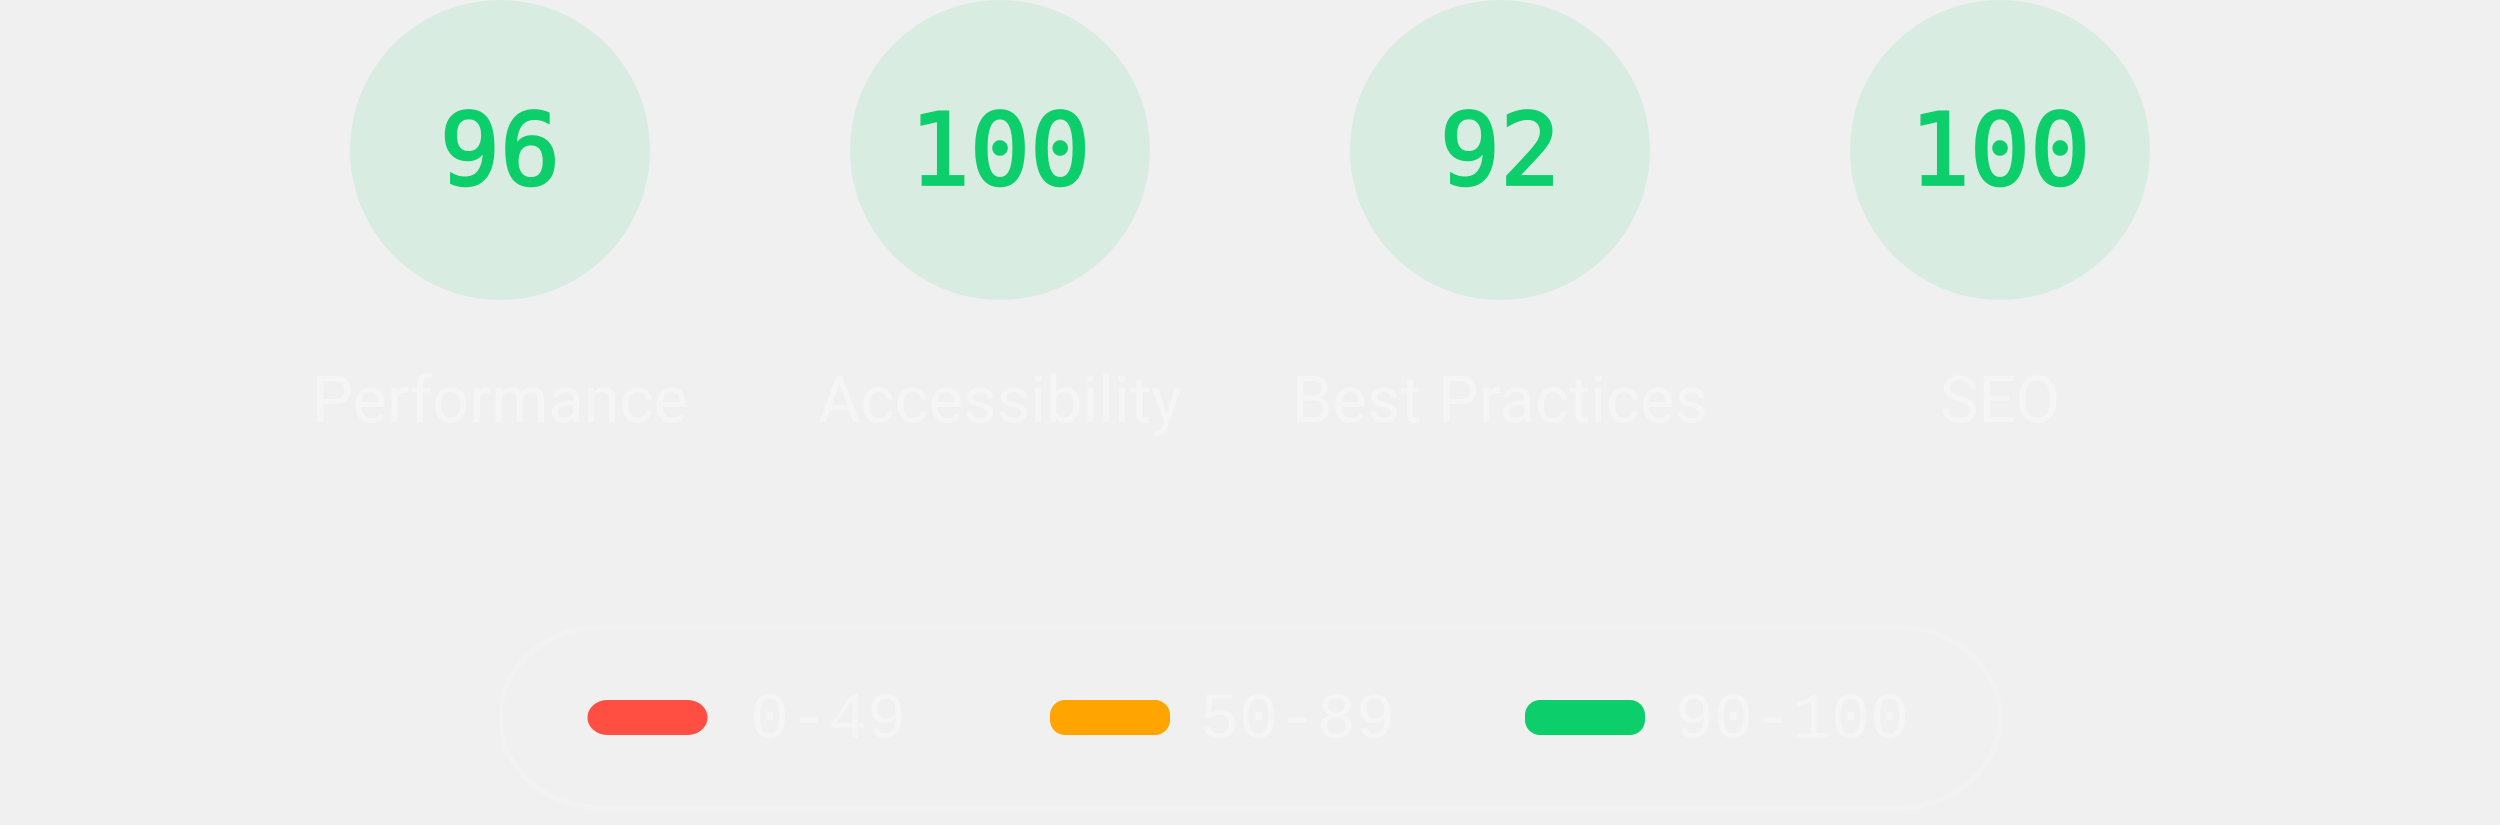
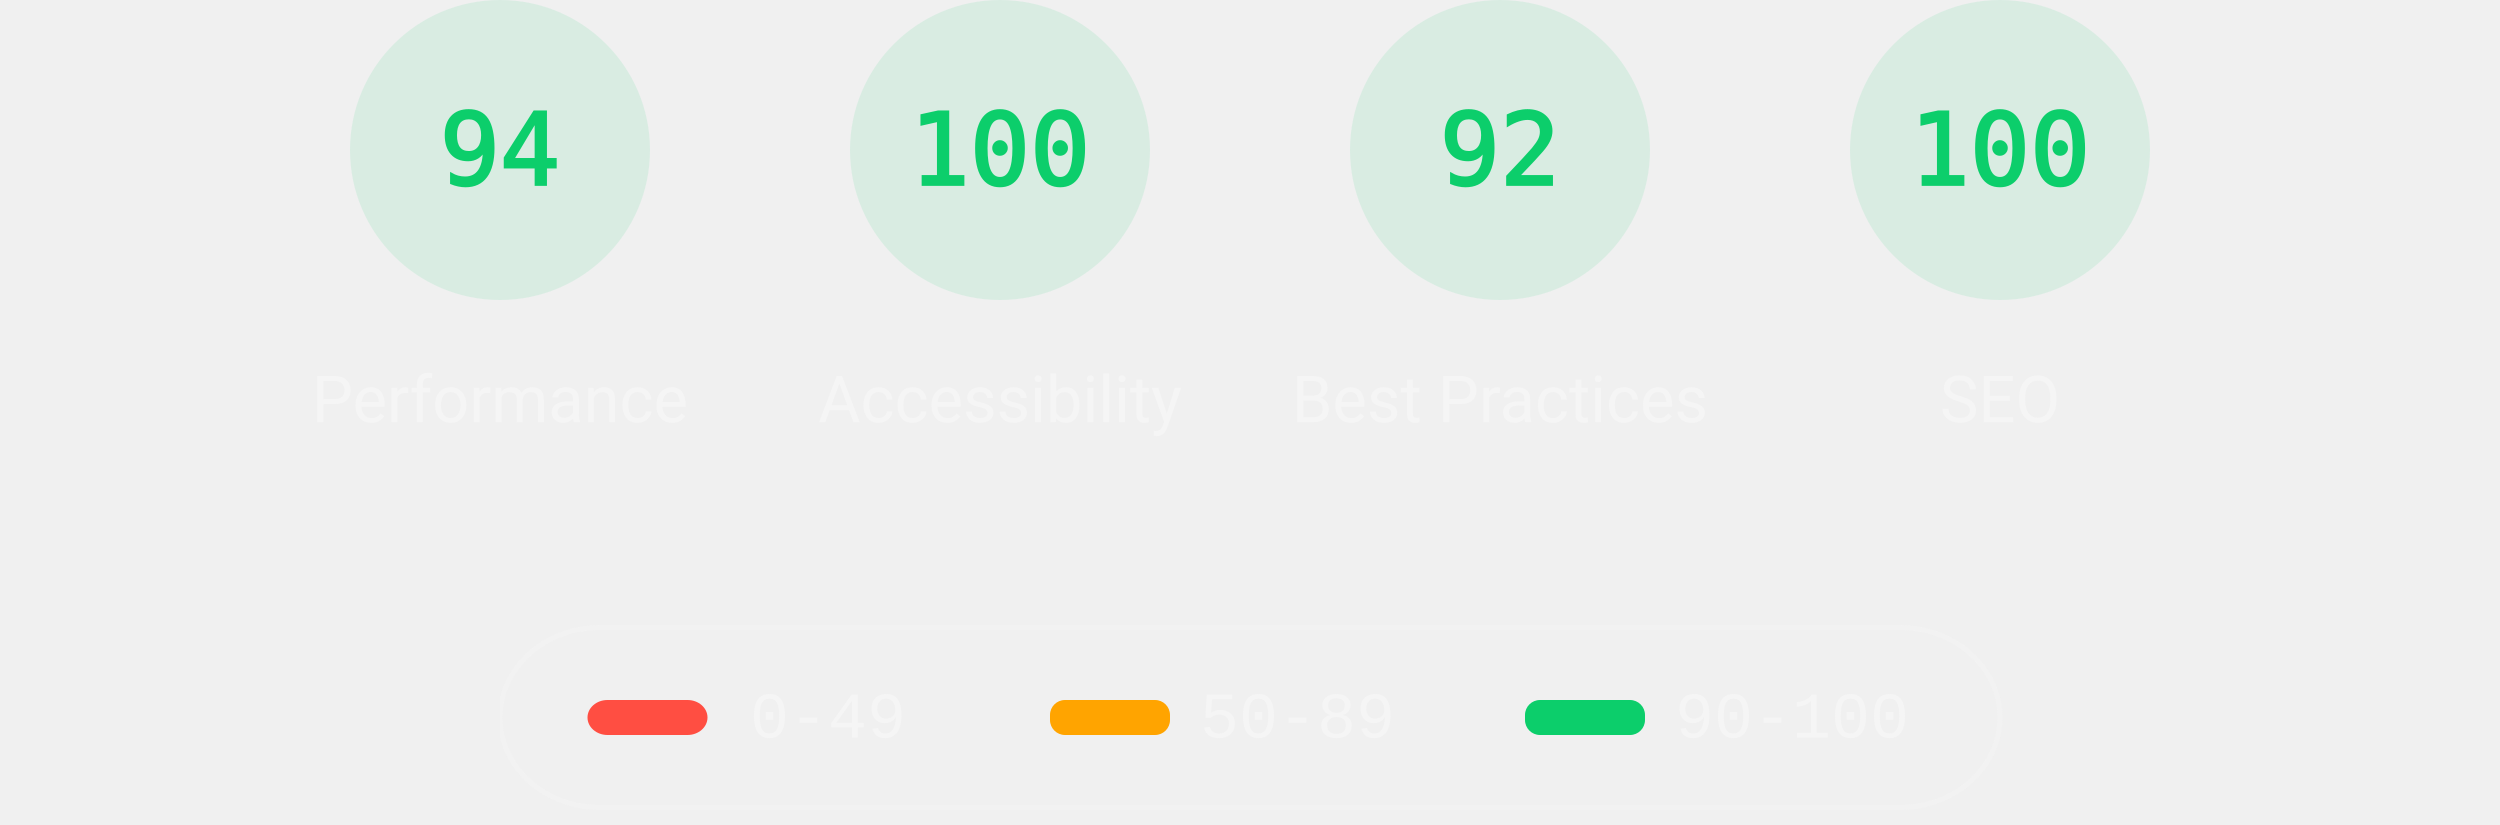
<svg xmlns="http://www.w3.org/2000/svg" class="theme--dark" fill="none" width="1000" height="330">
  <style>
			.gauge-base {
				opacity: 0.1
			}

			.gauge-arc {
				fill: none;
				animation-delay: 250ms;
				stroke-linecap: round;
				transform: rotate(-90deg);
				transform-origin: 100px 60px;
				animation: load-gauge 1s ease forwards
			}

			.guage-text {
				font-size: 40px;
				font-family: monospace;
				text-align: center
			}

			.guage-red {
				color: #ff4e42;
				fill: #ff4e42;
				stroke: #ff4e42
			}
			.guage-orange {
				color: #ffa400;
				fill: #ffa400;
				stroke: #ffa400
			}
			.guage-green {
				color: #0cce6b;
				fill: #0cce6b;
				stroke: #0cce6b
			}
			.theme--agnostic .guage-undefined {
				color: #5c5c5c;
				fill: #5c5c5c;
				stroke: #5c5c5c
			}
			.theme--light .guage-undefined {
				color: #1e1e1e;
				fill: #1e1e1e;
				stroke: #1e1e1e
			}
			.theme--dark .guage-undefined {
				color: #f5f5f5;
				fill: #f5f5f5;
				stroke: #f5f5f5
			}

			.guage-title {
				stroke: none;
				font-size: 26px;
				line-height: 26px;
				font-family: Roboto, Halvetica, Arial, sans-serif
			}
			.metric.guage-title {
				font-family: 'Courier New', Courier, monospace
			}
			.theme--agnostic .guage-title {
				color: #737373;
				fill: #737373
			}
			.theme--light .guage-title {
				color: #212121;
				fill: #212121
			}
			.theme--dark .guage-title {
				color: #f5f5f5;
				fill: #f5f5f5
			}

			@keyframes load-gauge {
				from {
					stroke-dasharray: 0 352.858
				}
			}
			.lh-gauge--pwa__disc {
				fill: #e0e0e0
			}
			.lh-gauge--pwa__logo {
				position: relative;
				fill: #b0b0b0
			}
			.lh-gauge--pwa__invisible {
				display: none
			}
			.lh-gauge--pwa__visible {
				display: inline
			}
			.guage-invisible {
				display: none
			}
			.lh-gauge--pwa__logo--primary-color {
				fill: #304ffe
			}
			.theme--agnostic .lh-gauge--pwa__logo--secondary-color {
				fill: #787878
			}
			.theme--light .lh-gauge--pwa__logo--secondary-color {
				fill: #3d3d3d
			}
			.theme--dark .lh-gauge--pwa__logo--secondary-color {
				fill: #d8b6b6
			}
			.theme--light #svg_2 {
				stroke: #00000022
			}
			.theme--agnostic #svg_2 {
				stroke: #616161
			}
			.theme--light #svg_2 {
				stroke: #00000022
			}
			.theme--dark #svg_2 {
				stroke: #f5f5f566
			}
		</style>
  <svg class="guage-div guage-perf guage-green" viewBox="0 0 200 200" width="200" height="200" x="100" y="0">
    <circle class="gauge-base" r="56" cx="100" cy="60" stroke-width="8" />
-     <circle class="gauge-arc guage-arc-1" r="56" cx="100" cy="60" stroke-width="8" style="stroke-dasharray: 337.784, 351.858;" />
-     <text class="guage-text" x="100px" y="60px" alignment-baseline="central" dominant-baseline="central" text-anchor="middle">96</text>
+     <circle class="gauge-arc guage-arc-1" r="56" cx="100" cy="60" stroke-width="8" style="stroke-dasharray: 330.747, 351.858;" />
+     <text class="guage-text" x="100px" y="60px" alignment-baseline="central" dominant-baseline="central" text-anchor="middle">94</text>
    <text class="guage-title" x="100px" y="160px" alignment-baseline="central" dominant-baseline="central" text-anchor="middle">Performance</text>
  </svg>
  <svg class="guage-div guage-acc guage-green" viewBox="0 0 200 200" width="200" height="200" x="300" y="0">
    <circle class="gauge-base" r="56" cx="100" cy="60" stroke-width="8" />
    <circle class="gauge-arc guage-arc-2" r="56" cx="100" cy="60" stroke-width="8" style="stroke-dasharray: 351.858, 351.858;" />
    <text class="guage-text" x="100px" y="60px" alignment-baseline="central" dominant-baseline="central" text-anchor="middle">100</text>
    <text class="guage-title" x="100px" y="160px" alignment-baseline="central" dominant-baseline="central" text-anchor="middle">Accessibility</text>
  </svg>
  <svg class="guage-div guage-best guage-green" viewBox="0 0 200 200" width="200" height="200" x="500" y="0">
    <circle class="gauge-base" r="56" cx="100" cy="60" stroke-width="8" />
    <circle class="gauge-arc guage-arc-3" r="56" cx="100" cy="60" stroke-width="8" style="stroke-dasharray: 323.709, 351.858;" />
    <text class="guage-text" x="100px" y="60px" alignment-baseline="central" dominant-baseline="central" text-anchor="middle">92</text>
    <text class="guage-title" x="100px" y="160px" alignment-baseline="central" dominant-baseline="central" text-anchor="middle">Best Practices</text>
  </svg>
  <svg class="guage-div guage-seo guage-green" viewBox="0 0 200 200" width="200" height="200" x="700" y="0">
    <circle class="gauge-base" r="56" cx="100" cy="60" stroke-width="8" />
    <circle class="gauge-arc guage-arc-4" r="56" cx="100" cy="60" stroke-width="8" style="stroke-dasharray: 351.858, 351.858;" />
    <text class="guage-text" x="100px" y="60px" alignment-baseline="central" dominant-baseline="central" text-anchor="middle">100</text>
    <text class="guage-title" x="100px" y="160px" alignment-baseline="central" dominant-baseline="central" text-anchor="middle">SEO</text>
  </svg>
  <svg class="guage-div guage-pwa guage-invisible" viewBox="0 0 200 200" width="200" height="200" x="900" y="0">
    <svg viewBox="0 0 60 60" width="112" height="112" x="44" y="4">
      <defs>
        <linearGradient id="lh-gauge--pwa__check-circle__gradient-0" x1="50%" y1="0%" x2="50%" y2="100%">
          <stop stop-color="#00C852" offset="0%" />
          <stop stop-color="#009688" offset="100%" />
        </linearGradient>
        <linearGradient id="lh-gauge--pwa__installable__shadow-gradient-0" x1="76.056%" x2="24.111%" y1="82.995%" y2="24.735%">
          <stop stop-color="#A5D6A7" offset="0%" />
          <stop stop-color="#80CBC4" offset="100%" />
        </linearGradient>
        <linearGradient id="lh-gauge--pwa__fast-reliable__shadow-gradient-0" x1="76.056%" y1="82.995%" x2="25.678%" y2="26.493%">
          <stop stop-color="#64B5F6" offset="0%" />
          <stop stop-color="#2979FF" offset="100%" />
        </linearGradient>
        <g id="lh-gauge--pwa__fast-reliable-badge-0">
          <circle fill="#FFFFFF" cx="10" cy="10" r="10" />
          <path fill="#304FFE" d="M10 3.58l5.25 2.34v3.5c0 3.23-2.24 6.26-5.25 7-3.01-.74-5.25-3.77-5.25-7v-3.5L10 3.58zm-.47 10.74l2.76-4.83.03-.07c.04-.08 0-.24-.22-.24h-1.64l.47-3.26h-.47l-2.7 4.77c-.02.01.05-.1-.04.05-.09.16-.1.31.18.31h1.63l-.47 3.27h.47z" />
        </g>
        <g id="lh-gauge--pwa__installable-badge-0">
          <circle fill="#FFFFFF" cx="10" cy="10" r="10" />
          <path fill="#009688" d="M10 4.167A5.835 5.835 0 0 0 4.167 10 5.835 5.835 0 0 0 10 15.833 5.835 5.835 0 0 0 15.833 10 5.835 5.835 0 0 0 10 4.167zm2.917 6.416h-2.334v2.334H9.417v-2.334H7.083V9.417h2.334V7.083h1.166v2.334h2.334v1.166z" />
        </g>
      </defs>
      <g stroke="none" fill-rule="nonzero">
        <circle class="lh-gauge--pwa__disc" cx="30" cy="30" r="30" />
        <g class="lh-gauge--pwa__logo">
          <path d="M35.66 19.39l.7-1.75h2L37.4 15 38.6 12l3.4 9h-2.51l-.58-1.61z" />
          <path d="M33.52 21l3.65-9h-2.42l-2.5 5.82L30.5 12h-1.86l-1.9 5.82-1.35-2.65-1.21 3.72L25.4 21h2.38l1.72-5.2 1.64 5.2z" />
          <path fill-rule="nonzero" d="M20.3 17.91h1.48c.45 0 .85-.05 1.2-.15l.39-1.18 1.07-3.3a2.64 2.64 0 0 0-.28-.37c-.55-.6-1.36-.91-2.42-.91H18v9h2.3V17.9zm1.96-3.84c.22.22.33.5.33.87 0 .36-.1.65-.29.87-.2.23-.59.35-1.15.35h-.86v-2.41h.87c.52 0 .89.1 1.1.32z" />
        </g>
        <rect class="lh-gauge--pwa__component lh-gauge--pwa__na-line lh-gauge--pwa__invisible" fill="#FFFFFF" x="20" y="32" width="20" height="4" rx="2" />
        <g class="lh-gauge--pwa__component lh-gauge--pwa__fast-reliable-badge lh-gauge--pwa__invisible" transform="translate(20, 29)">
          <path fill="url(#lh-gauge--pwa__fast-reliable__shadow-gradient-0)" d="M33.63 19.49A30 30 0 0 1 16.2 30.36L3 17.14 17.14 3l16.49 16.49z" />
          <use href="#lh-gauge--pwa__fast-reliable-badge-0" />
        </g>
        <g class="lh-gauge--pwa__component lh-gauge--pwa__installable-badge lh-gauge--pwa__invisible" transform="translate(20, 29)">
          <path fill="url(#lh-gauge--pwa__installable__shadow-gradient-0)" d="M33.629 19.487c-4.272 5.453-10.391 9.39-17.415 10.869L3 17.142 17.142 3 33.63 19.487z" />
          <use href="#lh-gauge--pwa__installable-badge-0" />
        </g>
        <g class="lh-gauge--pwa__component lh-gauge--pwa__fast-reliable-installable-badges lh-gauge--pwa__invisible">
          <g transform="translate(8, 29)">
            <path fill="url(#lh-gauge--pwa__fast-reliable__shadow-gradient-0)" d="M16.321 30.463L3 17.143 17.142 3l22.365 22.365A29.864 29.864 0 0 1 22 31c-1.942 0-3.84-.184-5.679-.537z" />
            <use href="#lh-gauge--pwa__fast-reliable-badge-0" />
          </g>
          <g transform="translate(32, 29)">
            <path fill="url(#lh-gauge--pwa__installable__shadow-gradient-0)" d="M25.982 11.84a30.107 30.107 0 0 1-13.08 15.203L3 17.143 17.142 3l8.84 8.84z" />
            <use href="#lh-gauge--pwa__installable-badge-0" />
          </g>
        </g>
        <g class="lh-gauge--pwa__component lh-gauge--pwa__check-circle lh-gauge--pwa__invisible" transform="translate(18, 28)">
          <circle fill="#FFFFFF" cx="12" cy="12" r="12" />
          <path fill="url(#lh-gauge--pwa__check-circle__gradient-0)" d="M12 2a10 10 0 1 0 0 20 10 10 0 0 0 0-20zm-2 15l-5-5 1.41-1.41L10 14.17l7.59-7.59L19 8l-9 9z" />
        </g>
      </g>
    </svg>
    <text class="guage-title" y="160px" alignment-baseline="central" dominant-baseline="central" text-anchor="middle">
      <tspan x="100px" dy="-6px">Progressive</tspan>
      <tspan x="100px" dy="30px">Web App</tspan>
    </text>
  </svg>
  <svg width="604" height="76" x="200" y="250">
    <g>
      <rect fill="none" id="canvas_background" height="80" width="604" y="-1" x="-1" />
      <g display="none" overflow="visible" y="0" x="0" height="100%" width="100%" id="canvasGrid">
        <rect fill="url(#gridpattern)" stroke-width="0" y="0" x="0" height="100%" width="100%" />
      </g>
    </g>
    <g>
      <rect fill-opacity="0" stroke-width="2" rx="40" id="svg_2" height="72" width="600" y="1" x="0" fill="#000000" />
      <rect stroke="#000" rx="8" id="svg_3" height="14" width="48" y="30" x="35" stroke-opacity="null" stroke-width="0" fill="#ff4e42" />
      <rect stroke="#000" rx="6" id="svg_4" height="14" width="48" y="30" x="220" stroke-opacity="null" stroke-width="0" fill="#ffa400" />
      <rect stroke="#000" rx="6" id="svg_5" height="14" width="48" y="30" x="410" stroke-opacity="null" stroke-width="0" fill="#0cce6b" />
      <text class="metric guage-title" xml:space="preserve" text-anchor="start" font-size="26" id="svg_6" y="45" x="100" stroke-opacity="null" stroke-width="0" stroke="#000">0-49</text>
      <text class="metric guage-title" xml:space="preserve" text-anchor="start" font-size="26" id="svg_7" y="45" x="280" stroke-opacity="null" stroke-width="0" stroke="#000">50-89</text>
      <text class="metric guage-title" xml:space="preserve" text-anchor="start" font-size="26" id="svg_8" y="45" x="470" stroke-opacity="null" stroke-width="0" stroke="#000">90-100</text>
    </g>
  </svg>
</svg>
